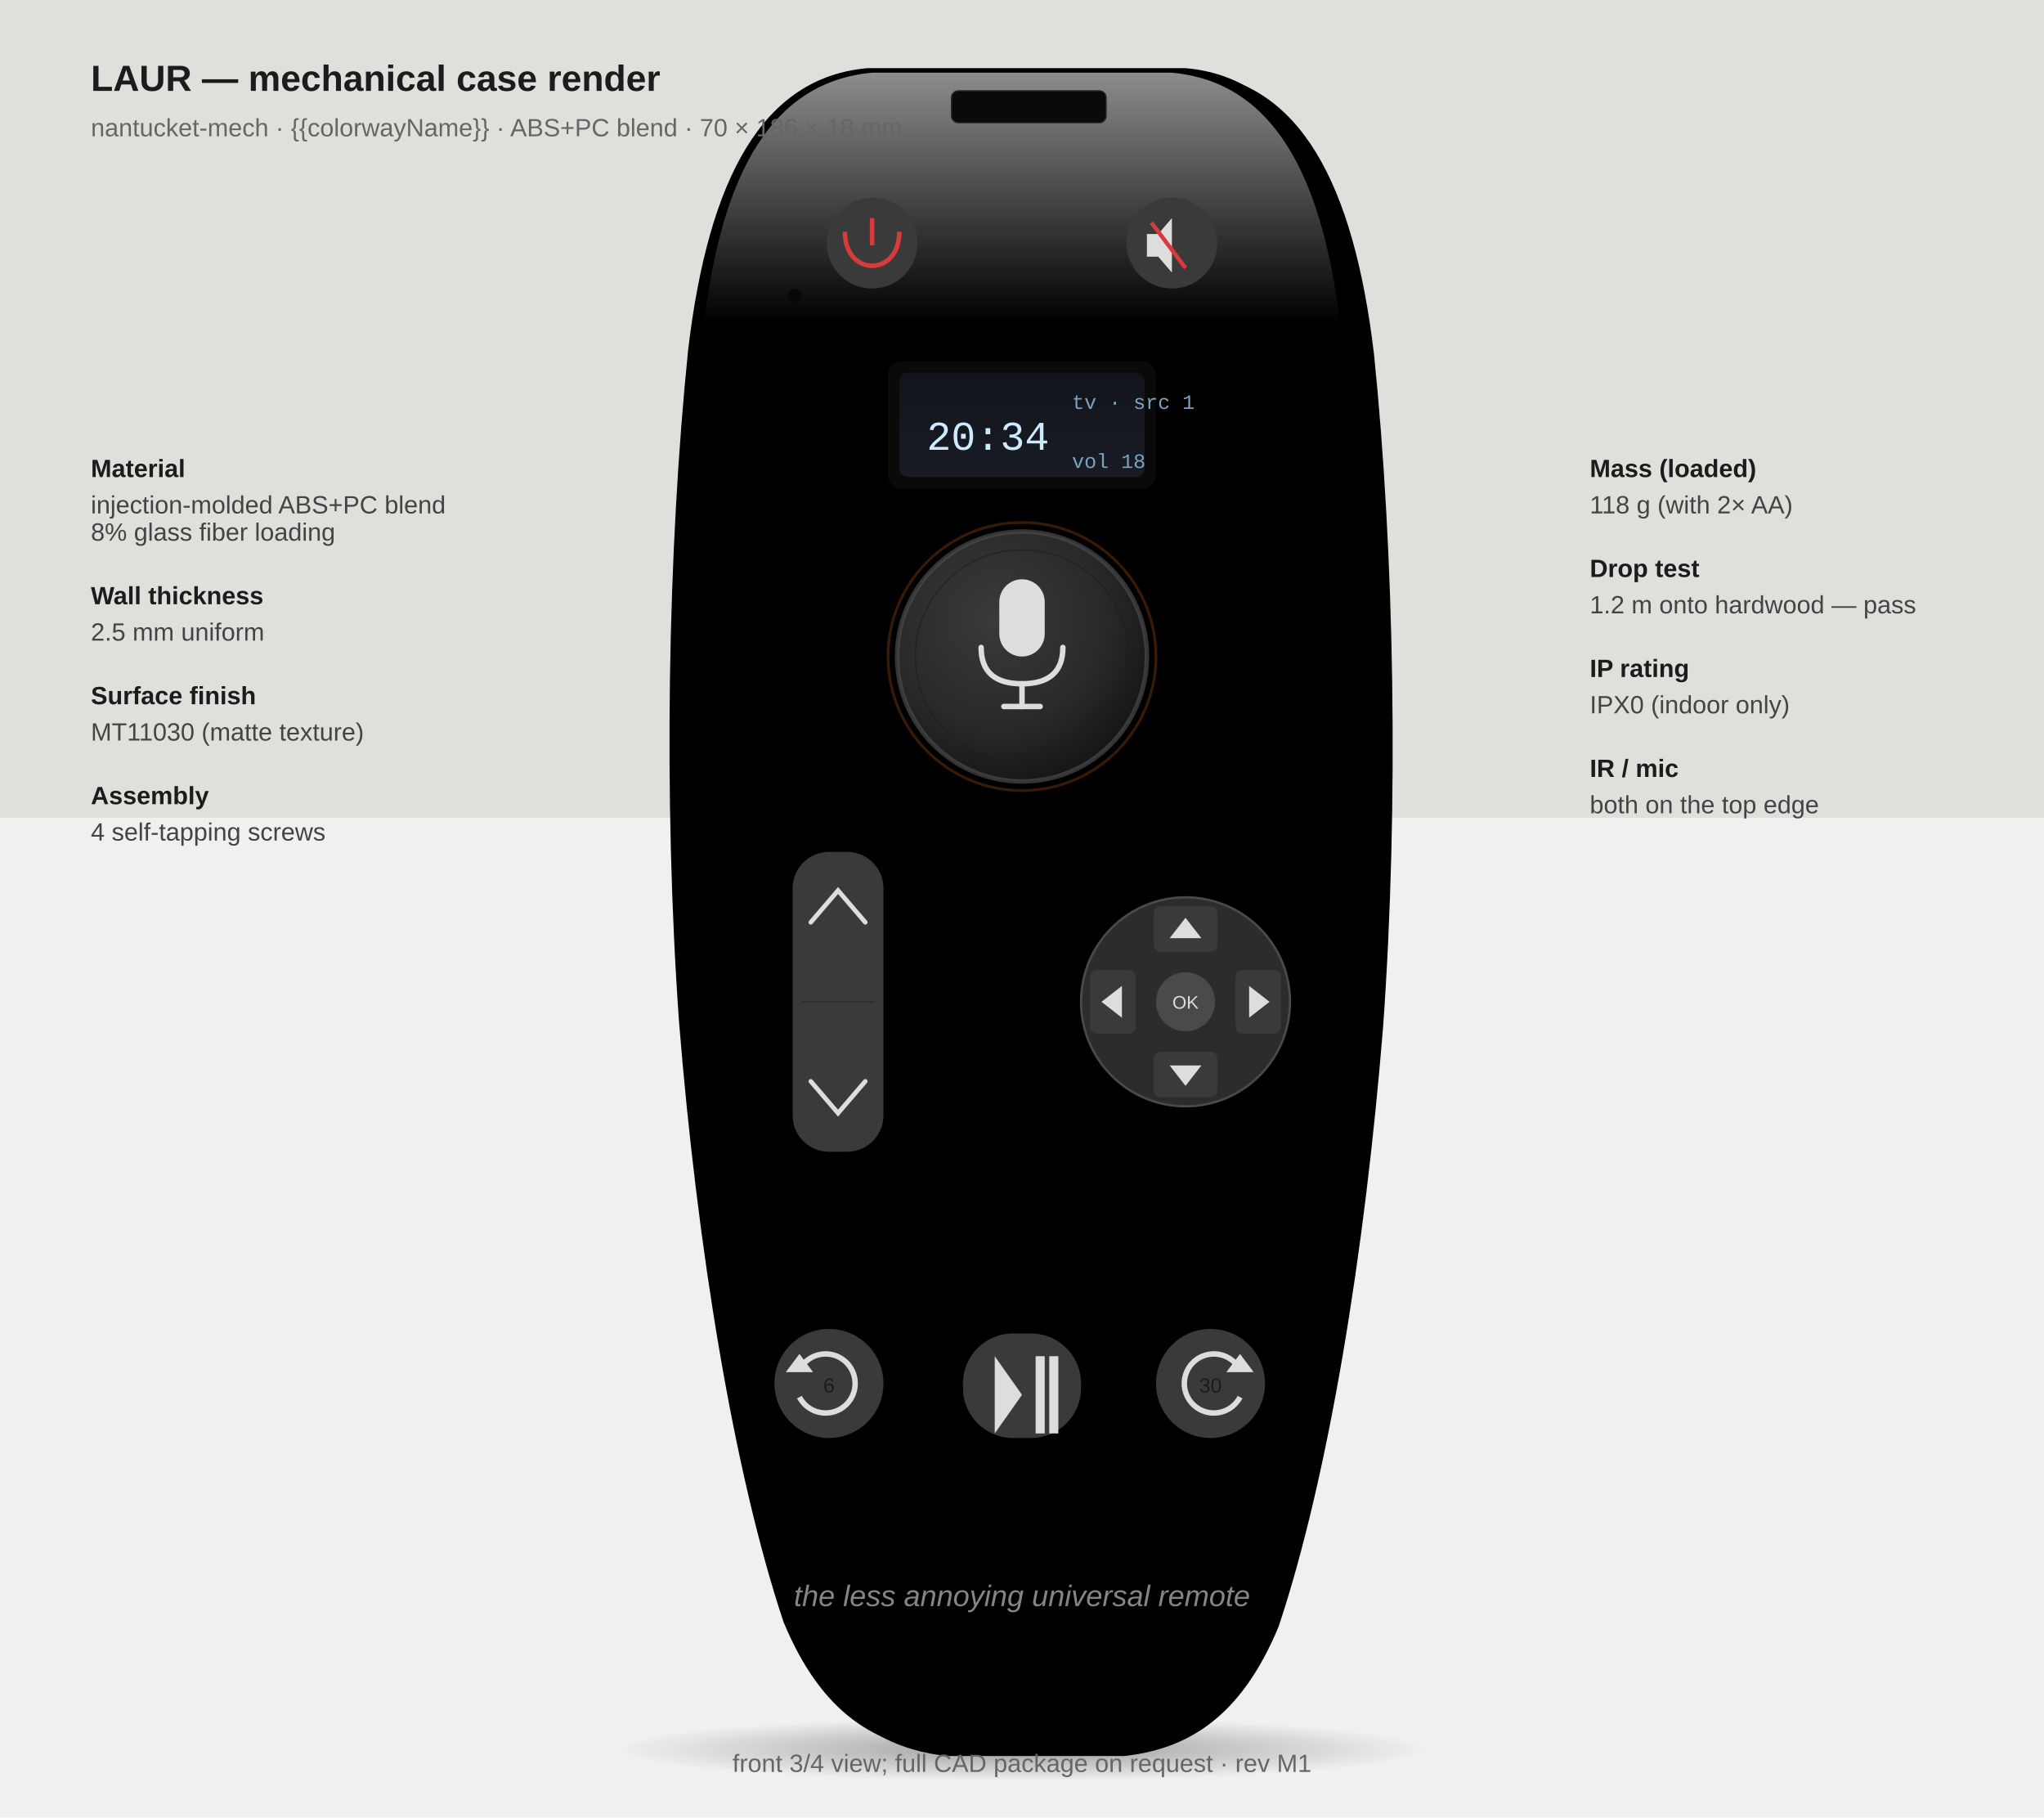
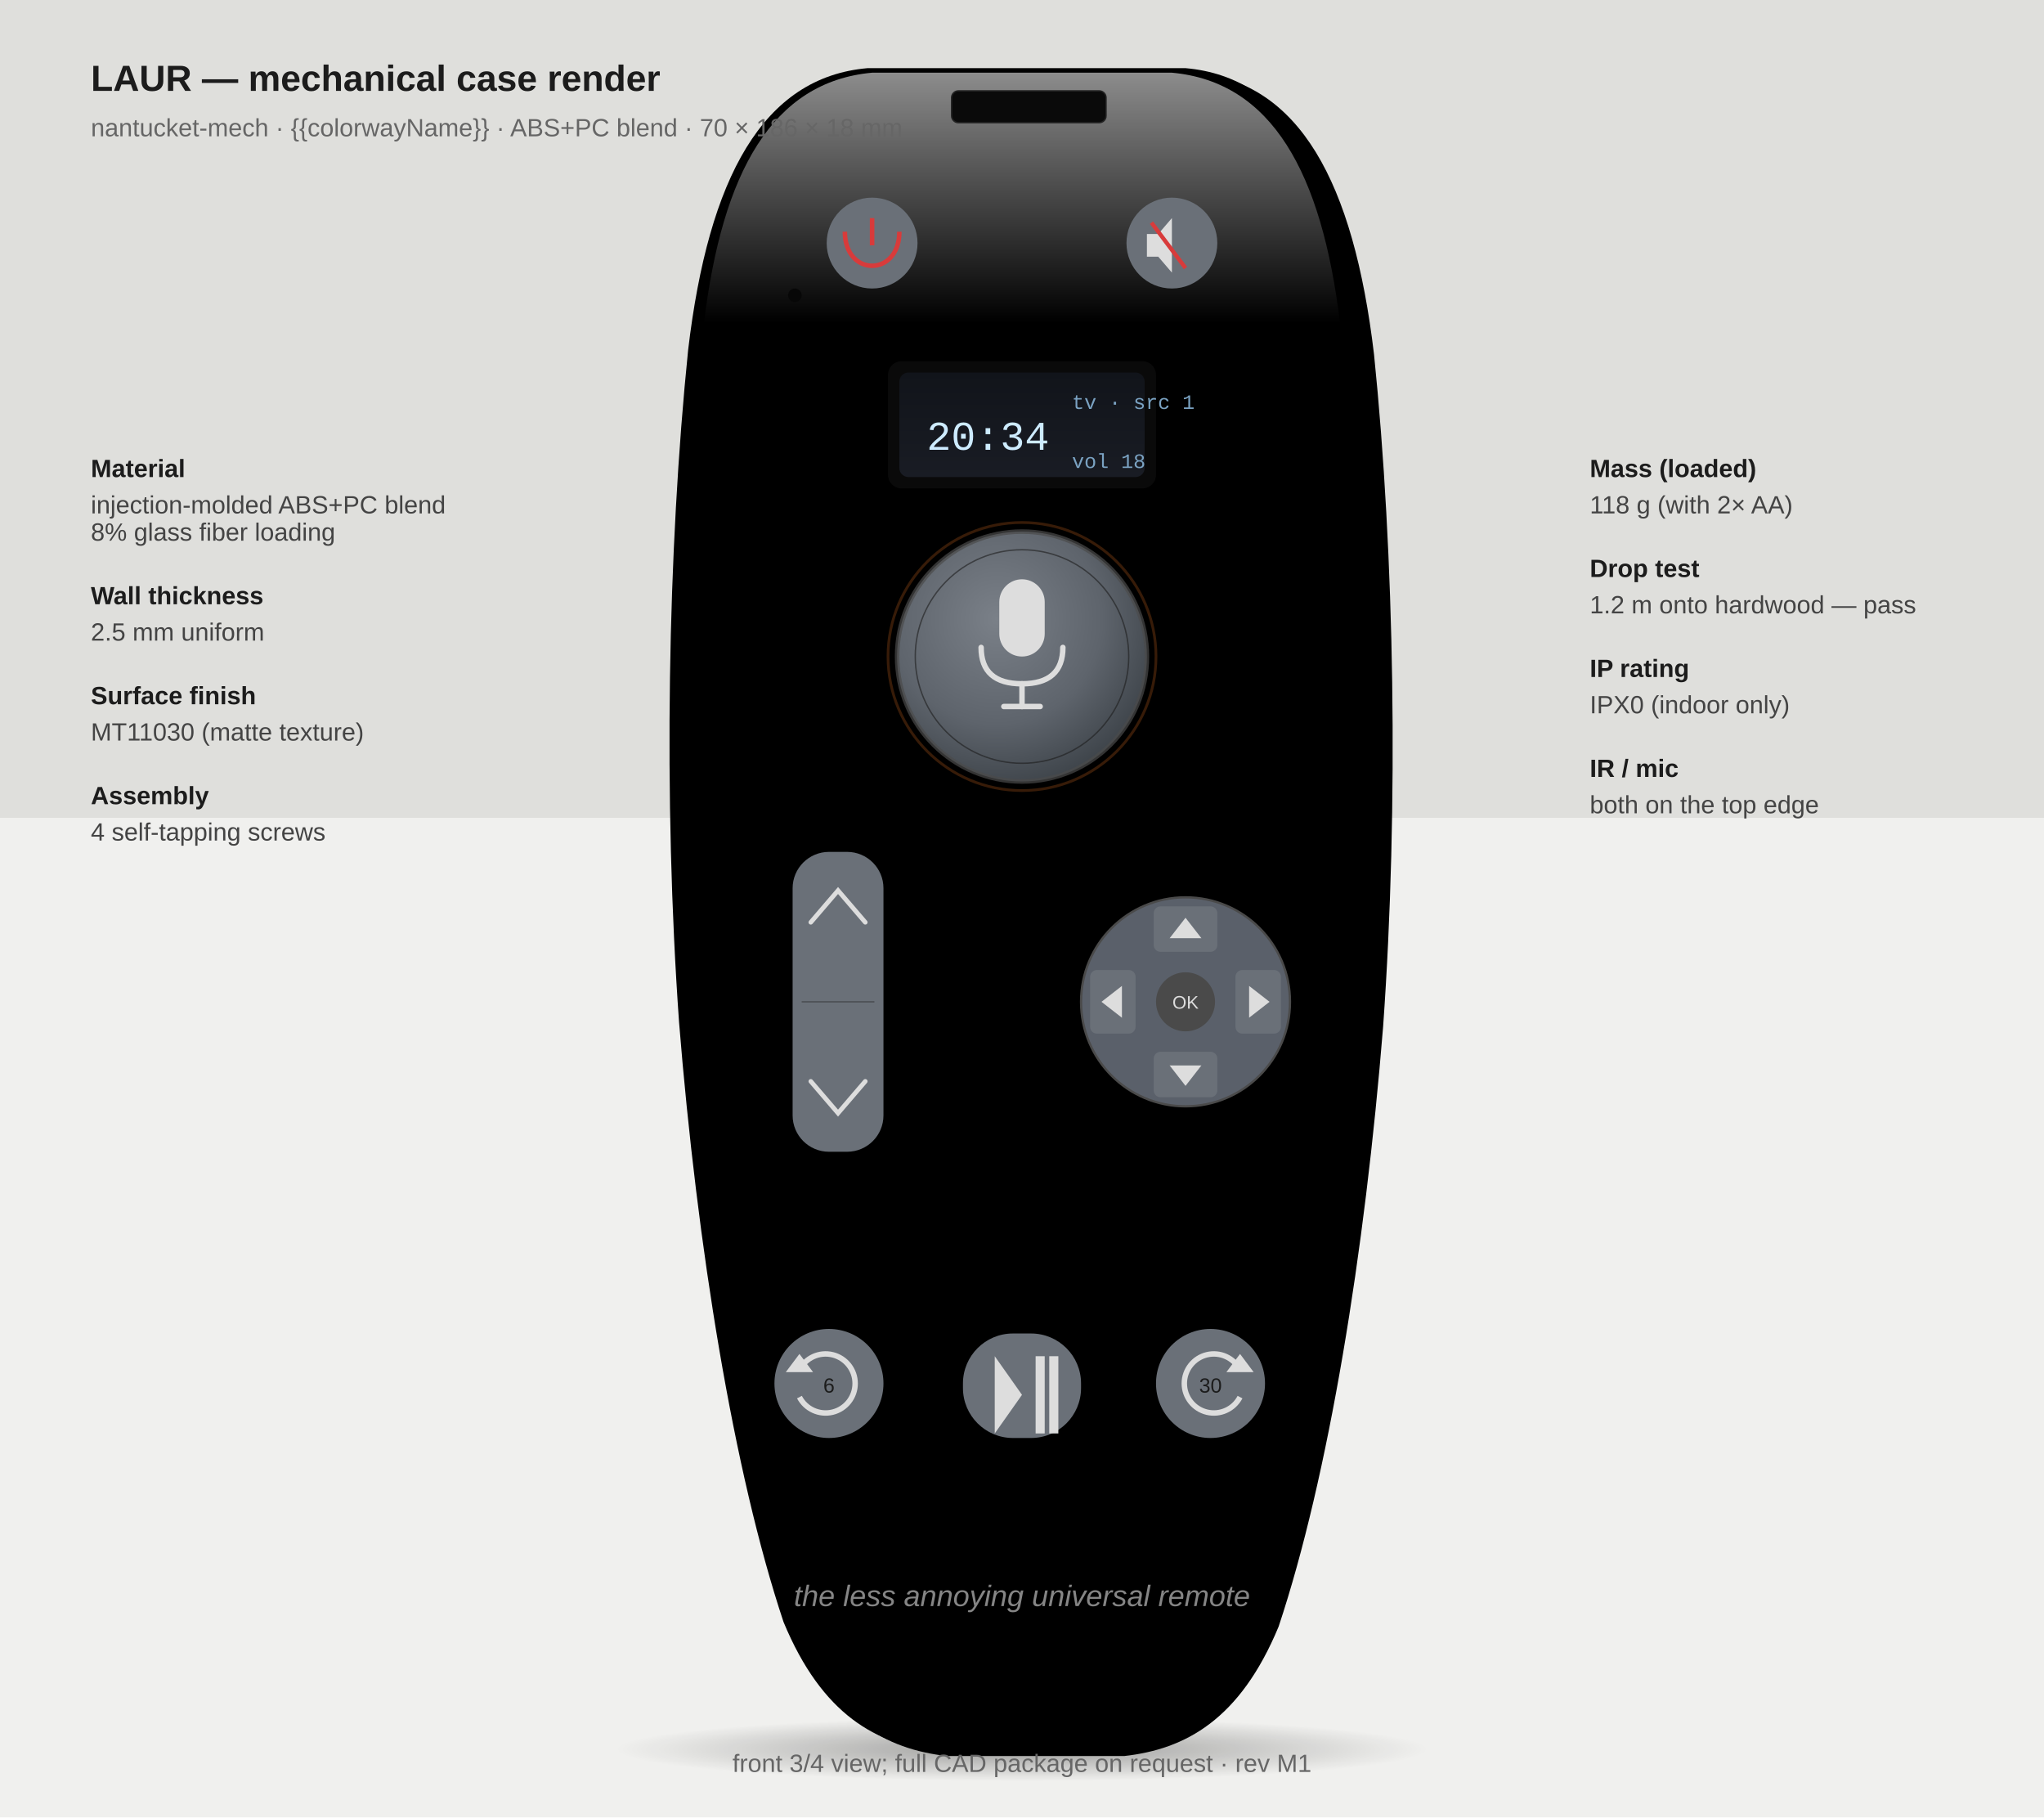
<svg xmlns="http://www.w3.org/2000/svg" viewBox="0 0 900 800" font-family="Arial, sans-serif" font-size="12">
  <defs>
    <linearGradient id="body-grad" x1="0" y1="0" x2="0" y2="1">
      <stop offset="0%" stop-color="{{caseColorHighlight}}" />
      <stop offset="45%" stop-color="{{caseColorMain}}" />
      <stop offset="100%" stop-color="{{caseColorShadow}}" />
    </linearGradient>
    <linearGradient id="side-grad" x1="0" y1="0" x2="1" y2="0">
      <stop offset="0%" stop-color="{{caseColorShadow}}" />
      <stop offset="100%" stop-color="{{caseColorDeepShadow}}" />
    </linearGradient>
    <linearGradient id="screen-grad" x1="0" y1="0" x2="0" y2="1">
      <stop offset="0%" stop-color="#11141a" />
      <stop offset="100%" stop-color="#191c24" />
    </linearGradient>
    <radialGradient id="voice-grad" cx="0.4" cy="0.35" r="0.7">
-       <stop offset="0%" stop-color="#3a3a3a" />
-       <stop offset="60%" stop-color="#2a2a2a" />
-       <stop offset="100%" stop-color="#141414" />
+       <stop offset="0%" stop-color="#7a8088" />
+       <stop offset="60%" stop-color="#5e646c" />
+       <stop offset="100%" stop-color="#3c4248" />
    </radialGradient>
    <radialGradient id="floor-shadow" cx="0.5" cy="0.5" r="0.5">
      <stop offset="0%" stop-color="#000" stop-opacity="0.35" />
      <stop offset="100%" stop-color="#000" stop-opacity="0" />
    </radialGradient>
    <linearGradient id="hl" x1="0" y1="0" x2="0" y2="1">
      <stop offset="0%" stop-color="#ffffff" stop-opacity="0.55" />
      <stop offset="100%" stop-color="#ffffff" stop-opacity="0" />
    </linearGradient>
  </defs>
  <rect width="900" height="800" fill="#f0f0ee" />
  <rect width="900" height="360" fill="#dfdfdc" />
  <ellipse cx="450" cy="770" rx="180" ry="14" fill="url(#floor-shadow)" />
  <g transform="translate(290 32)">
    <path d="M 96 0              C 50 4, 26 48, 17 124              C 8 212, 6 322, 13 420              C 21 519, 37 618, 59 684              C 76 725, 100 738, 127 741              L 205 741              C 232 738, 256 725, 273 684              C 295 618, 311 519, 319 420              C 326 322, 324 212, 315 124              C 306 48, 282 4, 236 0              L 96 0 Z" fill="url(#side-grad)" />
    <path d="M 92 -2              C 46 2, 22 46, 13 122              C 4 210, 2 320, 9 418              C 17 517, 33 616, 55 682              C 72 723, 96 736, 123 739              L 201 739              C 228 736, 252 723, 269 682              C 291 616, 307 517, 315 418              C 322 320, 320 210, 311 122              C 302 46, 278 2, 232 -2              L 92 -2 Z" fill="url(#body-grad)" />
    <path d="M 94 0              C 50 4, 28 44, 20 110              L 300 110              C 292 44, 270 4, 226 0              L 94 0 Z" fill="url(#hl)" />
    <rect x="129" y="8" width="68" height="14" rx="3" fill="#0a0a0a" />
    <rect x="129" y="8" width="68" height="14" rx="3" fill="none" stroke="#222" stroke-width="0.6" />
    <circle cx="60" cy="98" r="3" fill="#070707" />
-     <circle cx="94" cy="75" r="20" fill="#3a3a3a" />
+     <circle cx="94" cy="75" r="20" fill="#6a7078" />
    <path d="M 94 64 L 94 76 M 82 70 C 82 90, 106 90, 106 70" stroke="#d83b3b" stroke-width="2" fill="none" />
-     <circle cx="226" cy="75" r="20" fill="#3a3a3a" />
+     <circle cx="226" cy="75" r="20" fill="#6a7078" />
    <path d="M 215 71 L 220 71 L 226 64 L 226 88 L 220 81 L 215 81 Z" fill="#dddddd" />
    <line x1="217" y1="66" x2="232" y2="86" stroke="#d83b3b" stroke-width="1.8" />
    <rect x="101" y="127" width="118" height="56" rx="6" fill="#0a0a0a" />
    <rect x="106" y="132" width="108" height="46" rx="4" fill="url(#screen-grad)" />
    <text x="118" y="166" font-family="'Courier New', monospace" fill="#cdebff" font-size="18">20:34</text>
    <text x="182" y="148" font-family="'Courier New', monospace" fill="#7aa2c2" font-size="9">tv · src 1</text>
    <text x="182" y="174" font-family="'Courier New', monospace" fill="#7aa2c2" font-size="9">vol 18</text>
    <circle cx="160" cy="257" r="55" fill="url(#voice-grad)" />
    <circle cx="160" cy="257" r="55" fill="none" stroke="#4a4a4a" stroke-width="2" opacity="0.7" />
    <circle cx="160" cy="257" r="47" fill="none" stroke="#1c1c1c" stroke-width="0.6" opacity="0.6" />
    <g transform="translate(160 245)">
      <rect x="-10" y="-22" width="20" height="34" rx="10" fill="#dddddd" />
      <path d="M -18 8 Q -18 24 0 24 Q 18 24 18 8" fill="none" stroke="#dddddd" stroke-width="2.4" stroke-linecap="round" />
      <line x1="0" y1="24" x2="0" y2="34" stroke="#dddddd" stroke-width="2.4" stroke-linecap="round" />
      <line x1="-8" y1="34" x2="8" y2="34" stroke="#dddddd" stroke-width="2.4" stroke-linecap="round" />
    </g>
    <circle cx="160" cy="257" r="59" fill="none" stroke="#b85c1a" stroke-width="1.2" opacity="0.3" />
-     <rect x="59" y="343" width="40" height="132" rx="16" fill="#3a3a3a" />
+     <rect x="59" y="343" width="40" height="132" rx="16" fill="#6a7078" />
    <path d="M 67 374 L 79 360 L 91 374" stroke="#dddddd" stroke-width="2" fill="none" stroke-linecap="round" />
    <path d="M 67 444 L 79 458 L 91 444" stroke="#dddddd" stroke-width="2" fill="none" stroke-linecap="round" />
    <line x1="63" y1="409" x2="95" y2="409" stroke="#1c1c1c" stroke-width="0.6" opacity="0.4" />
    <g transform="translate(232 409)">
-       <circle cx="0" cy="0" r="46" fill="#2c2c2c" />
+       <circle cx="0" cy="0" r="46" fill="#5a606a" />
      <circle cx="0" cy="0" r="46" fill="none" stroke="#4a4a4a" stroke-width="1" />
-       <rect x="-14" y="-42" width="28" height="20" rx="3" fill="#3a3a3a" />
+       <rect x="-14" y="-42" width="28" height="20" rx="3" fill="#6a7078" />
      <polygon points="-7,-28 7,-28 0,-37" fill="#dddddd" />
-       <rect x="-14" y="22" width="28" height="20" rx="3" fill="#3a3a3a" />
+       <rect x="-14" y="22" width="28" height="20" rx="3" fill="#6a7078" />
      <polygon points="-7,28 7,28 0,37" fill="#dddddd" />
-       <rect x="-42" y="-14" width="20" height="28" rx="3" fill="#3a3a3a" />
+       <rect x="-42" y="-14" width="20" height="28" rx="3" fill="#6a7078" />
      <polygon points="-28,-7 -28,7 -37,0" fill="#dddddd" />
-       <rect x="22" y="-14" width="20" height="28" rx="3" fill="#3a3a3a" />
+       <rect x="22" y="-14" width="20" height="28" rx="3" fill="#6a7078" />
      <polygon points="28,-7 28,7 37,0" fill="#dddddd" />
      <circle cx="0" cy="0" r="13" fill="#4a4a4a" />
      <text x="0" y="3" text-anchor="middle" font-size="8" fill="#dddddd">OK</text>
    </g>
-     <circle cx="75" cy="577" r="24" fill="#3a3a3a" />
+     <circle cx="75" cy="577" r="24" fill="#6a7078" />
    <path d="M 62 571 A 13 13 0 1 1 62 583" stroke="#dddddd" stroke-width="2.4" fill="none" />
    <polygon points="62,564 68,572 56,572" fill="#dddddd" />
    <text x="75" y="581" text-anchor="middle" fill="#1c1c1c" font-size="9">6</text>
-     <rect x="134" y="555" width="52" height="46" rx="22" fill="#3a3a3a" />
+     <rect x="134" y="555" width="52" height="46" rx="22" fill="#6a7078" />
    <polygon points="148,565 148,599 160,582" fill="#dddddd" />
    <rect x="166" y="565" width="4" height="34" fill="#dddddd" />
    <rect x="172" y="565" width="4" height="34" fill="#dddddd" />
-     <circle cx="243" cy="577" r="24" fill="#3a3a3a" />
+     <circle cx="243" cy="577" r="24" fill="#6a7078" />
    <path d="M 256 571 A 13 13 0 1 0 256 583" stroke="#dddddd" stroke-width="2.4" fill="none" />
    <polygon points="256,564 262,572 250,572" fill="#dddddd" />
    <text x="243" y="581" text-anchor="middle" fill="#1c1c1c" font-size="9">30</text>
    <text x="160" y="675" text-anchor="middle" font-style="italic" font-size="13" fill="#dddddd" opacity="0.6">
      the less annoying universal remote
    </text>
  </g>
  <text x="40" y="40" font-size="16" font-weight="bold" fill="#1c1c1c">LAUR — mechanical case render</text>
  <text x="40" y="60" font-size="11" fill="#666">nantucket-mech · {{colorwayName}} · ABS+PC blend · 70 × 186 × 18 mm</text>
  <g transform="translate(40 210)" font-size="11" fill="#1c1c1c">
    <text font-weight="bold">Material</text>
    <text y="16" fill="#444">injection-molded ABS+PC blend</text>
    <text y="28" fill="#444">8% glass fiber loading</text>
    <text y="56" font-weight="bold">Wall thickness</text>
    <text y="72" fill="#444">2.5 mm uniform</text>
    <text y="100" font-weight="bold">Surface finish</text>
    <text y="116" fill="#444">MT11030 (matte texture)</text>
    <text y="144" font-weight="bold">Assembly</text>
    <text y="160" fill="#444">4 self-tapping screws</text>
  </g>
  <g transform="translate(700 210)" font-size="11" fill="#1c1c1c">
    <text font-weight="bold">Mass (loaded)</text>
    <text y="16" fill="#444">118 g (with 2× AA)</text>
    <text y="44" font-weight="bold">Drop test</text>
    <text y="60" fill="#444">1.2 m onto hardwood — pass</text>
    <text y="88" font-weight="bold">IP rating</text>
    <text y="104" fill="#444">IPX0 (indoor only)</text>
    <text y="132" font-weight="bold">IR / mic</text>
    <text y="148" fill="#444">both on the top edge</text>
  </g>
  <text x="450" y="780" text-anchor="middle" font-size="11" fill="#666">
    front 3/4 view; full CAD package on request · rev M1
  </text>
</svg>
